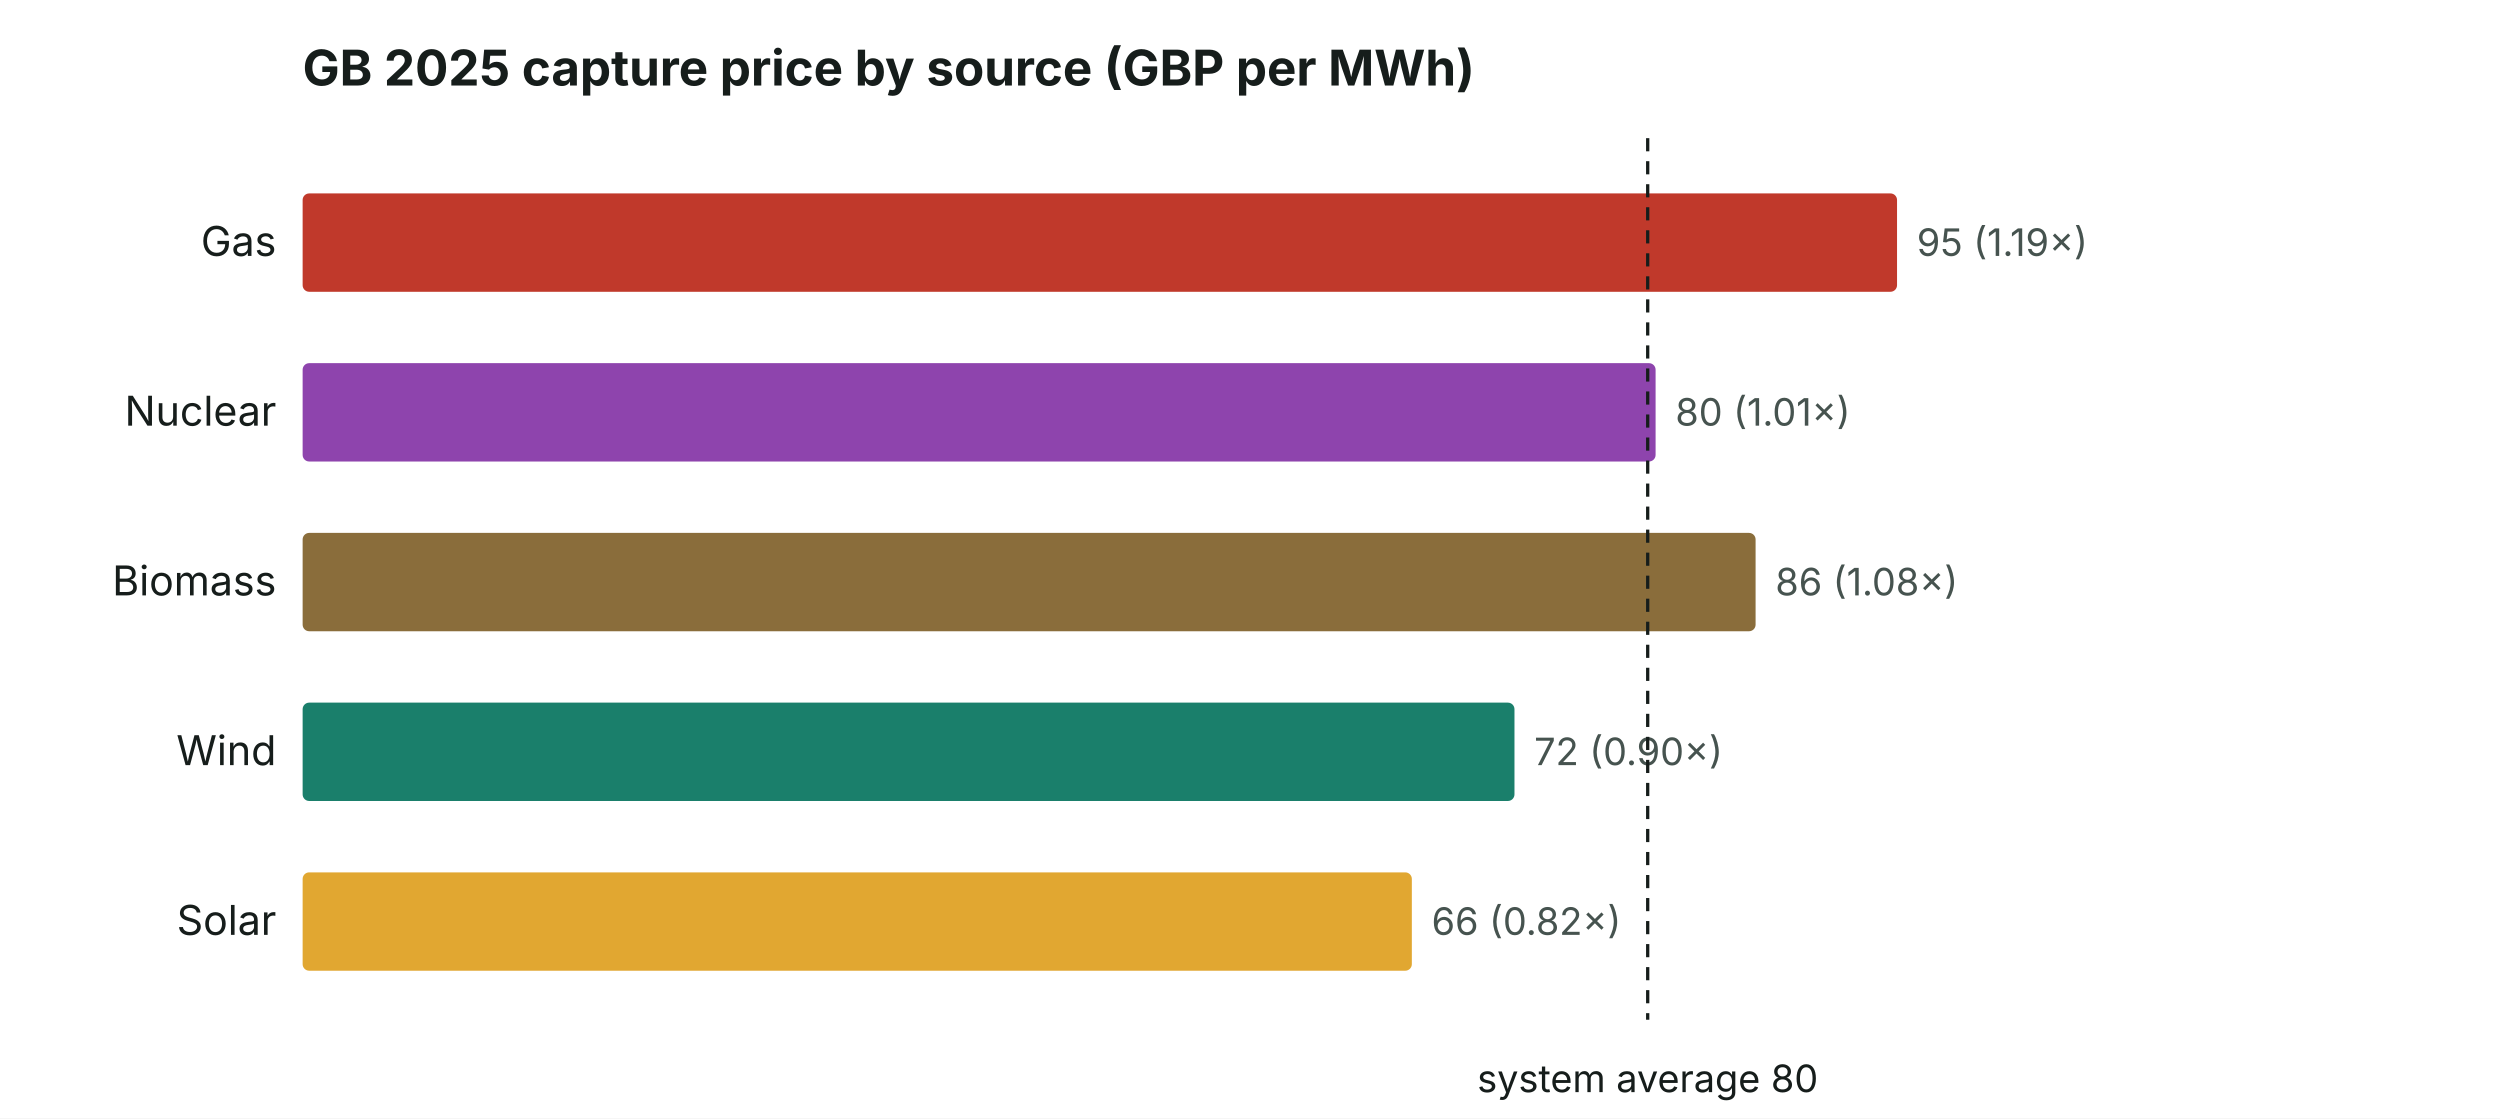
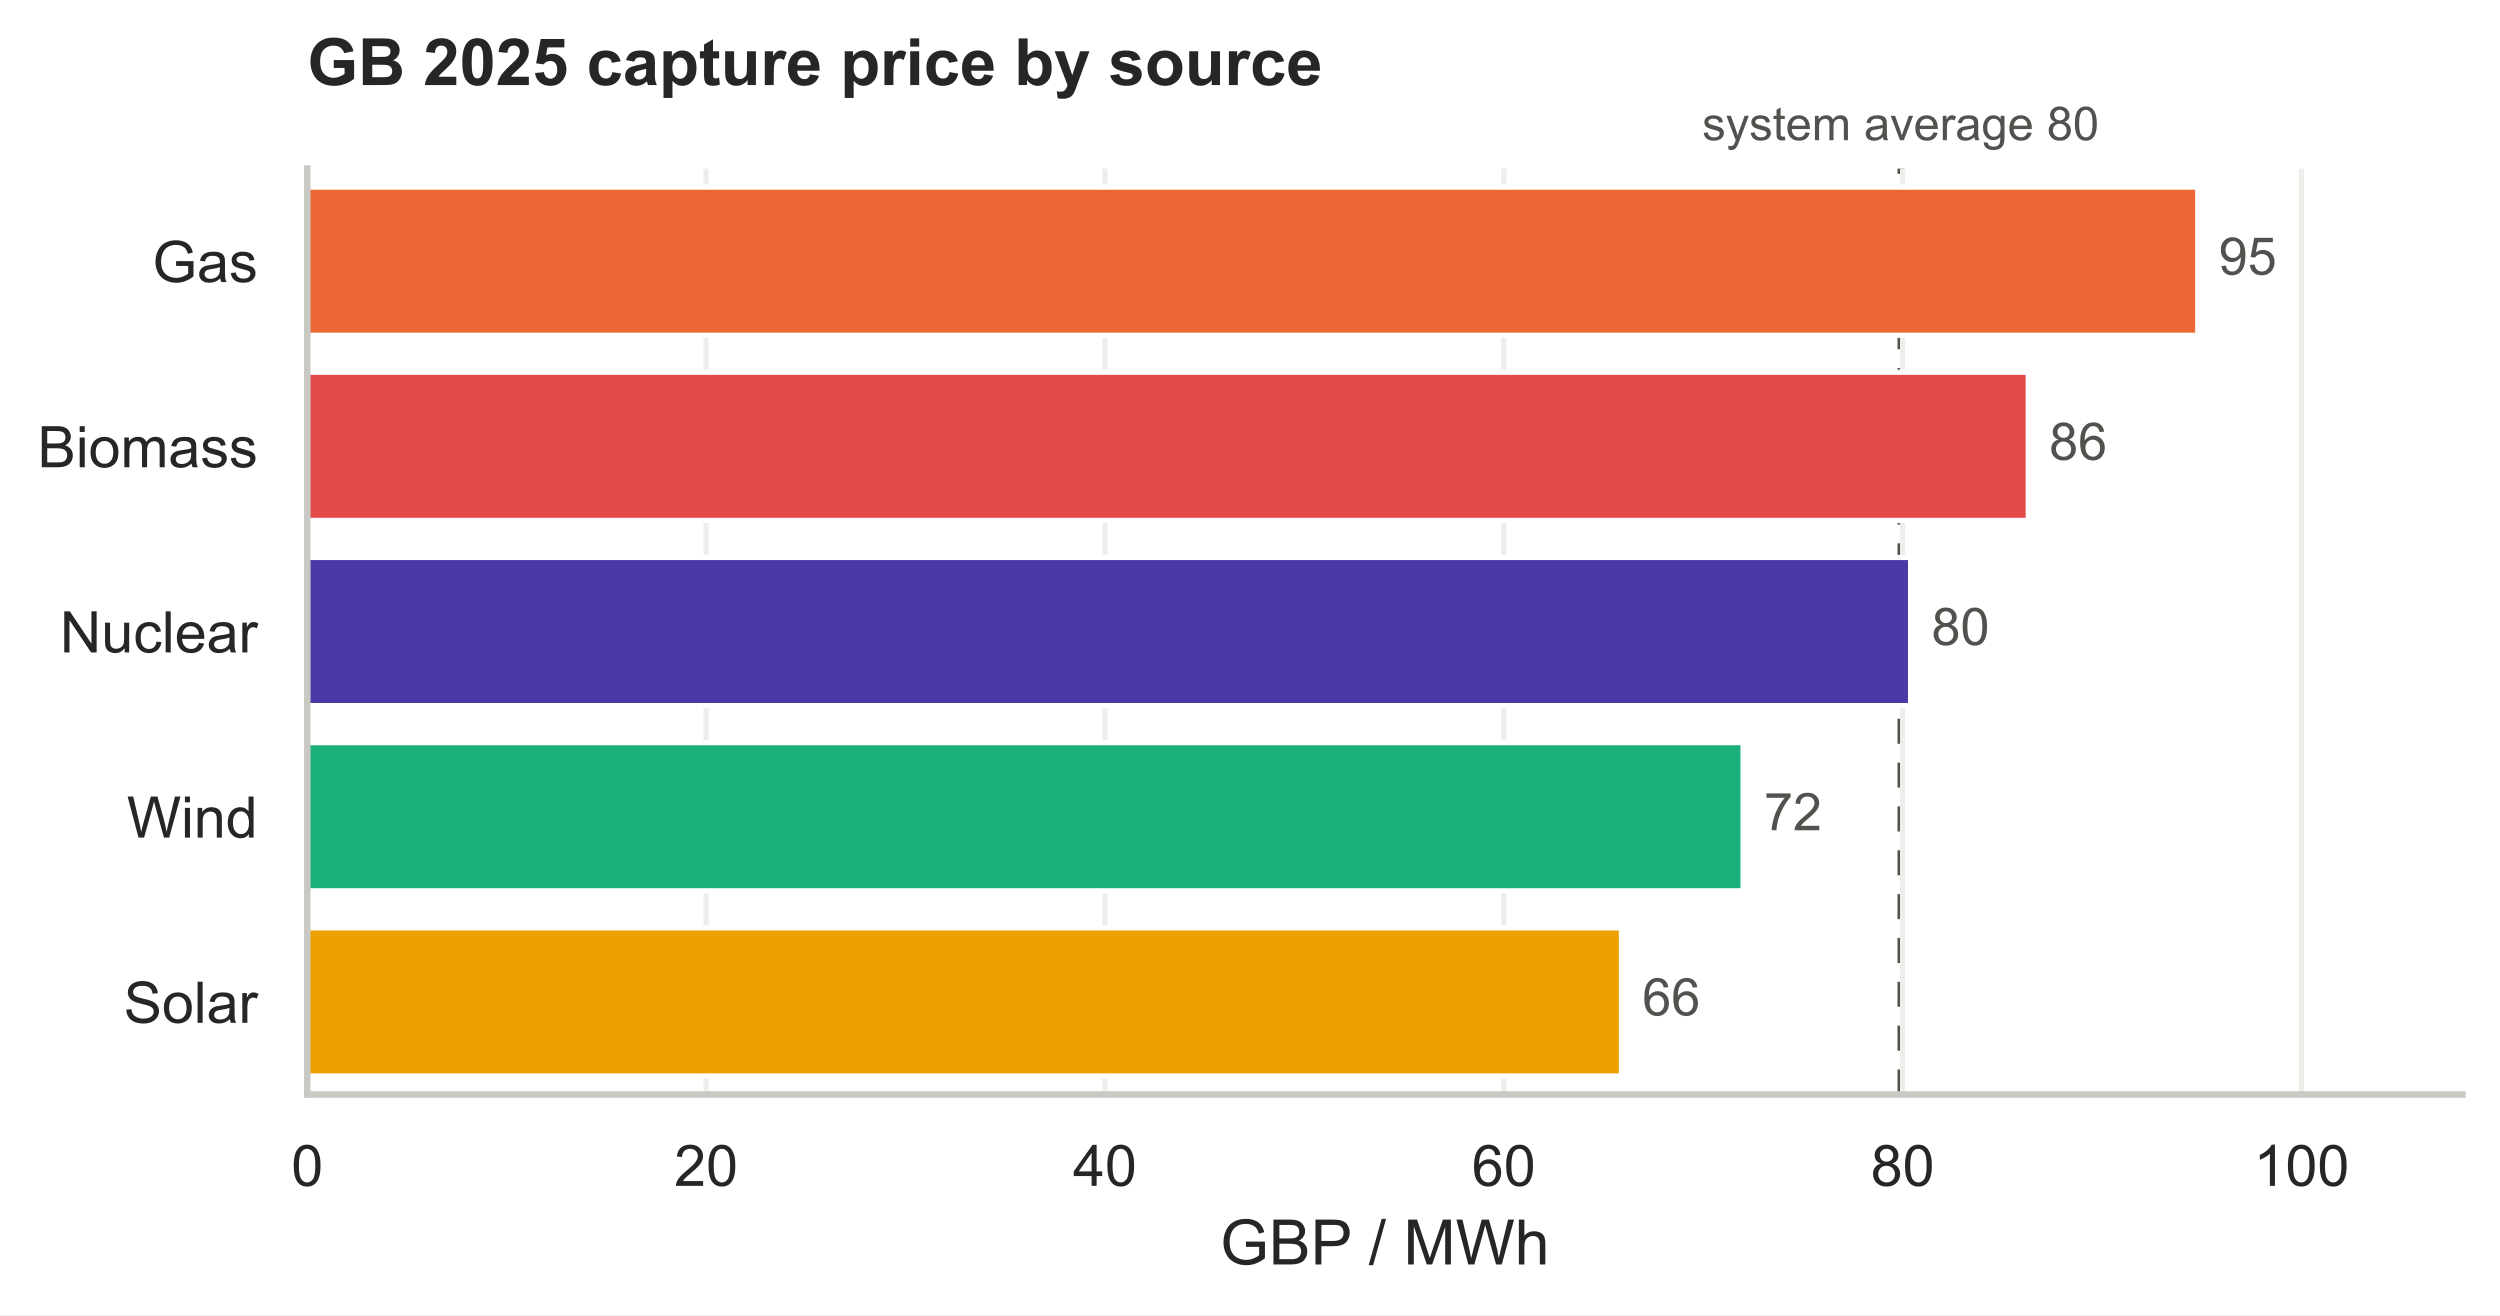
- <svg xmlns="http://www.w3.org/2000/svg" viewBox="0 0 760 340" font-family="system-ui,-apple-system,sans-serif">
-   <rect width="760" height="340" fill="#ffffff" />
-   <text x="92" y="26" font-size="15" font-weight="700" fill="#161d1b">GB 2025 capture price by source (GBP per MWh)</text>
-   <rect x="92" y="58.8" width="484.7" height="29.9" fill="#c0392b" rx="2" />
-   <text x="84" y="77.8" font-size="12.5" text-anchor="end" fill="#161d1b">Gas</text>
-   <text x="582.7" y="77.8" font-size="11.5" fill="#46534f">95  (1.19×)</text>
-   <rect x="92" y="110.4" width="411.3" height="29.9" fill="#8e44ad" rx="2" />
-   <text x="84" y="129.4" font-size="12.5" text-anchor="end" fill="#161d1b">Nuclear</text>
-   <text x="509.3" y="129.4" font-size="11.5" fill="#46534f">80  (1.01×)</text>
-   <rect x="92" y="162.0" width="441.7" height="29.9" fill="#8a6d3b" rx="2" />
-   <text x="84" y="181.0" font-size="12.5" text-anchor="end" fill="#161d1b">Biomass</text>
-   <text x="539.7" y="181.0" font-size="11.5" fill="#46534f">86  (1.08×)</text>
-   <rect x="92" y="213.6" width="368.4" height="29.9" fill="#1a7f6b" rx="2" />
-   <text x="84" y="232.6" font-size="12.5" text-anchor="end" fill="#161d1b">Wind</text>
-   <text x="466.4" y="232.6" font-size="11.5" fill="#46534f">72  (0.90×)</text>
-   <rect x="92" y="265.2" width="337.2" height="29.9" fill="#e1a731" rx="2" />
-   <text x="84" y="284.2" font-size="12.5" text-anchor="end" fill="#161d1b">Solar</text>
-   <text x="435.2" y="284.2" font-size="11.5" fill="#46534f">66  (0.82×)</text>
-   <line x1="500.9" y1="42" x2="500.9" y2="310" stroke="#161d1b" stroke-dasharray="4 3" />
-   <text x="500.9" y="332" font-size="11.5" text-anchor="middle" fill="#161d1b">system average 80</text>
+ <svg xmlns="http://www.w3.org/2000/svg" xmlns:xlink="http://www.w3.org/1999/xlink" width="478.998pt" height="251.993pt" viewBox="0 0 478.998 251.993" version="1.1">
+   <defs>
+     <style type="text/css">*{stroke-linejoin: round; stroke-linecap: butt}</style>
+   </defs>
+   <g id="figure_1">
+     <g id="patch_1">
+       <path d="M 0 251.993  L 478.998 251.993  L 478.998 0  L 0 0  z " style="fill: #ffffff" />
+     </g>
+     <g id="axes_1">
+       <g id="patch_2">
+         <path d="M 58.878 209.708  L 471.798 209.708  L 471.798 32.3  L 58.878 32.3  z " style="fill: #ffffff" />
+       </g>
+       <g id="line2d_1">
+         <path d="M 364.159 209.708  L 364.159 32.3  " clip-path="url(#p6d78f95475)" style="fill: none; stroke-dasharray: 4.8,3.6; stroke-dashoffset: 0; stroke: #52514e; stroke-width: 1.2" />
+       </g>
+       <g id="matplotlib.axis_1">
+         <g id="xtick_1">
+           <g id="line2d_2">
+             <path d="M 58.878 209.708  L 58.878 32.3  " clip-path="url(#p6d78f95475)" style="fill: none; stroke: #ededea; stroke-linecap: round" />
+           </g>
+           <g id="text_1">
+             <g style="fill: #262626" transform="translate(55.81961 227.2166) scale(0.11 -0.11)">
+               <defs>
+                 <path id="ArialMT-13" d="M 266 2259  Q 266 3072 433 3567  Q 600 4063 929 4331  Q 1259 4600 1759 4600  Q 2128 4600 2406 4451  Q 2684 4303 2865 4023  Q 3047 3744 3150 3342  Q 3253 2941 3253 2259  Q 3253 1453 3087 958  Q 2922 463 2592 192  Q 2263 -78 1759 -78  Q 1097 -78 719 397  Q 266 969 266 2259  z M 844 2259  Q 844 1131 1108 757  Q 1372 384 1759 384  Q 2147 384 2411 759  Q 2675 1134 2675 2259  Q 2675 3391 2411 3762  Q 2147 4134 1753 4134  Q 1366 4134 1134 3806  Q 844 3388 844 2259  z " transform="scale(0.015625)" />
+               </defs>
+               <use xlink:href="#ArialMT-13" />
+             </g>
+           </g>
+         </g>
+         <g id="xtick_2">
+           <g id="line2d_3">
+             <path d="M 135.294 209.708  L 135.294 32.3  " clip-path="url(#p6d78f95475)" style="fill: none; stroke: #ededea; stroke-linecap: round" />
+           </g>
+           <g id="text_2">
+             <g style="fill: #262626" transform="translate(129.1768 227.2166) scale(0.11 -0.11)">
+               <defs>
+                 <path id="ArialMT-15" d="M 3222 541  L 3222 0  L 194 0  Q 188 203 259 391  Q 375 700 629 1000  Q 884 1300 1366 1694  Q 2113 2306 2375 2664  Q 2638 3022 2638 3341  Q 2638 3675 2398 3904  Q 2159 4134 1775 4134  Q 1369 4134 1125 3890  Q 881 3647 878 3216  L 300 3275  Q 359 3922 746 4261  Q 1134 4600 1788 4600  Q 2447 4600 2831 4234  Q 3216 3869 3216 3328  Q 3216 3053 3103 2787  Q 2991 2522 2730 2228  Q 2469 1934 1863 1422  Q 1356 997 1212 845  Q 1069 694 975 541  L 3222 541  z " transform="scale(0.015625)" />
+               </defs>
+               <use xlink:href="#ArialMT-15" />
+               <use xlink:href="#ArialMT-13" transform="translate(55.60938 0)" />
+             </g>
+           </g>
+         </g>
+         <g id="xtick_3">
+           <g id="line2d_4">
+             <path d="M 211.71 209.708  L 211.71 32.3  " clip-path="url(#p6d78f95475)" style="fill: none; stroke: #ededea; stroke-linecap: round" />
+           </g>
+           <g id="text_3">
+             <g style="fill: #262626" transform="translate(205.5925 227.2166) scale(0.11 -0.11)">
+               <defs>
+                 <path id="ArialMT-17" d="M 2069 0  L 2069 1097  L 81 1097  L 81 1613  L 2172 4581  L 2631 4581  L 2631 1613  L 3250 1613  L 3250 1097  L 2631 1097  L 2631 0  L 2069 0  z M 2069 1613  L 2069 3678  L 634 1613  L 2069 1613  z " transform="scale(0.015625)" />
+               </defs>
+               <use xlink:href="#ArialMT-17" />
+               <use xlink:href="#ArialMT-13" transform="translate(55.60938 0)" />
+             </g>
+           </g>
+         </g>
+         <g id="xtick_4">
+           <g id="line2d_5">
+             <path d="M 288.125 209.708  L 288.125 32.3  " clip-path="url(#p6d78f95475)" style="fill: none; stroke: #ededea; stroke-linecap: round" />
+           </g>
+           <g id="text_4">
+             <g style="fill: #262626" transform="translate(282.0083 227.2166) scale(0.11 -0.11)">
+               <defs>
+                 <path id="ArialMT-19" d="M 3184 3459  L 2625 3416  Q 2550 3747 2413 3897  Q 2184 4138 1850 4138  Q 1581 4138 1378 3988  Q 1113 3794 959 3422  Q 806 3050 800 2363  Q 1003 2672 1297 2822  Q 1591 2972 1913 2972  Q 2475 2972 2870 2558  Q 3266 2144 3266 1488  Q 3266 1056 3080 686  Q 2894 316 2569 119  Q 2244 -78 1831 -78  Q 1128 -78 684 439  Q 241 956 241 2144  Q 241 3472 731 4075  Q 1159 4600 1884 4600  Q 2425 4600 2770 4297  Q 3116 3994 3184 3459  z M 888 1484  Q 888 1194 1011 928  Q 1134 663 1356 523  Q 1578 384 1822 384  Q 2178 384 2434 671  Q 2691 959 2691 1453  Q 2691 1928 2437 2201  Q 2184 2475 1800 2475  Q 1419 2475 1153 2201  Q 888 1928 888 1484  z " transform="scale(0.015625)" />
+               </defs>
+               <use xlink:href="#ArialMT-19" />
+               <use xlink:href="#ArialMT-13" transform="translate(55.60938 0)" />
+             </g>
+           </g>
+         </g>
+         <g id="xtick_5">
+           <g id="line2d_6">
+             <path d="M 364.541 209.708  L 364.541 32.3  " clip-path="url(#p6d78f95475)" style="fill: none; stroke: #ededea; stroke-linecap: round" />
+           </g>
+           <g id="text_5">
+             <g style="fill: #262626" transform="translate(358.424 227.2166) scale(0.11 -0.11)">
+               <defs>
+                 <path id="ArialMT-1b" d="M 1131 2484  Q 781 2613 612 2850  Q 444 3088 444 3419  Q 444 3919 803 4259  Q 1163 4600 1759 4600  Q 2359 4600 2725 4251  Q 3091 3903 3091 3403  Q 3091 3084 2923 2848  Q 2756 2613 2416 2484  Q 2838 2347 3058 2040  Q 3278 1734 3278 1309  Q 3278 722 2862 322  Q 2447 -78 1769 -78  Q 1091 -78 675 323  Q 259 725 259 1325  Q 259 1772 486 2073  Q 713 2375 1131 2484  z M 1019 3438  Q 1019 3113 1228 2906  Q 1438 2700 1772 2700  Q 2097 2700 2305 2904  Q 2513 3109 2513 3406  Q 2513 3716 2298 3927  Q 2084 4138 1766 4138  Q 1444 4138 1231 3931  Q 1019 3725 1019 3438  z M 838 1322  Q 838 1081 952 856  Q 1066 631 1291 507  Q 1516 384 1775 384  Q 2178 384 2440 643  Q 2703 903 2703 1303  Q 2703 1709 2433 1975  Q 2163 2241 1756 2241  Q 1359 2241 1098 1978  Q 838 1716 838 1322  z " transform="scale(0.015625)" />
+               </defs>
+               <use xlink:href="#ArialMT-1b" />
+               <use xlink:href="#ArialMT-13" transform="translate(55.60938 0)" />
+             </g>
+           </g>
+         </g>
+         <g id="xtick_6">
+           <g id="line2d_7">
+             <path d="M 440.957 209.708  L 440.957 32.3  " clip-path="url(#p6d78f95475)" style="fill: none; stroke: #ededea; stroke-linecap: round" />
+           </g>
+           <g id="text_6">
+             <g style="fill: #262626" transform="translate(431.7812 227.2166) scale(0.11 -0.11)">
+               <defs>
+                 <path id="ArialMT-14" d="M 2384 0  L 1822 0  L 1822 3584  Q 1619 3391 1289 3197  Q 959 3003 697 2906  L 697 3450  Q 1169 3672 1522 3987  Q 1875 4303 2022 4600  L 2384 4600  L 2384 0  z " transform="scale(0.015625)" />
+               </defs>
+               <use xlink:href="#ArialMT-14" />
+               <use xlink:href="#ArialMT-13" transform="translate(55.60938 0)" />
+               <use xlink:href="#ArialMT-13" transform="translate(111.2188 0)" />
+             </g>
+           </g>
+         </g>
+         <g id="text_7">
+           <g style="fill: #262626" transform="translate(233.7772 242.2679) scale(0.12 -0.12)">
+             <defs>
+               <path id="ArialMT-2a" d="M 2638 1797  L 2638 2334  L 4578 2338  L 4578 638  Q 4131 281 3656 101  Q 3181 -78 2681 -78  Q 2006 -78 1454 211  Q 903 500 622 1047  Q 341 1594 341 2269  Q 341 2938 620 3517  Q 900 4097 1425 4378  Q 1950 4659 2634 4659  Q 3131 4659 3532 4498  Q 3934 4338 4162 4050  Q 4391 3763 4509 3300  L 3963 3150  Q 3859 3500 3706 3700  Q 3553 3900 3268 4020  Q 2984 4141 2638 4141  Q 2222 4141 1919 4014  Q 1616 3888 1430 3681  Q 1244 3475 1141 3228  Q 966 2803 966 2306  Q 966 1694 1177 1281  Q 1388 869 1791 669  Q 2194 469 2647 469  Q 3041 469 3416 620  Q 3791 772 3984 944  L 3984 1797  L 2638 1797  z " transform="scale(0.015625)" />
+               <path id="ArialMT-25" d="M 469 0  L 469 4581  L 2188 4581  Q 2713 4581 3030 4442  Q 3347 4303 3526 4014  Q 3706 3725 3706 3409  Q 3706 3116 3547 2856  Q 3388 2597 3066 2438  Q 3481 2316 3704 2022  Q 3928 1728 3928 1328  Q 3928 1006 3792 729  Q 3656 453 3456 303  Q 3256 153 2954 76  Q 2653 0 2216 0  L 469 0  z M 1075 2656  L 2066 2656  Q 2469 2656 2644 2709  Q 2875 2778 2992 2937  Q 3109 3097 3109 3338  Q 3109 3566 3000 3739  Q 2891 3913 2687 3977  Q 2484 4041 1991 4041  L 1075 4041  L 1075 2656  z M 1075 541  L 2216 541  Q 2509 541 2628 563  Q 2838 600 2978 687  Q 3119 775 3209 942  Q 3300 1109 3300 1328  Q 3300 1584 3169 1773  Q 3038 1963 2805 2039  Q 2572 2116 2134 2116  L 1075 2116  L 1075 541  z " transform="scale(0.015625)" />
+               <path id="ArialMT-33" d="M 494 0  L 494 4581  L 2222 4581  Q 2678 4581 2919 4538  Q 3256 4481 3484 4323  Q 3713 4166 3852 3881  Q 3991 3597 3991 3256  Q 3991 2672 3619 2267  Q 3247 1863 2275 1863  L 1100 1863  L 1100 0  L 494 0  z M 1100 2403  L 2284 2403  Q 2872 2403 3119 2622  Q 3366 2841 3366 3238  Q 3366 3525 3220 3729  Q 3075 3934 2838 4000  Q 2684 4041 2272 4041  L 1100 4041  L 1100 2403  z " transform="scale(0.015625)" />
+               <path id="ArialMT-3" transform="scale(0.015625)" />
+               <path id="ArialMT-12" d="M 0 -78  L 1328 4659  L 1778 4659  L 453 -78  L 0 -78  z " transform="scale(0.015625)" />
+               <path id="ArialMT-30" d="M 475 0  L 475 4581  L 1388 4581  L 2472 1338  Q 2622 884 2691 659  Q 2769 909 2934 1394  L 4031 4581  L 4847 4581  L 4847 0  L 4263 0  L 4263 3834  L 2931 0  L 2384 0  L 1059 3900  L 1059 0  L 475 0  z " transform="scale(0.015625)" />
+               <path id="ArialMT-3a" d="M 1294 0  L 78 4581  L 700 4581  L 1397 1578  Q 1509 1106 1591 641  Q 1766 1375 1797 1488  L 2669 4581  L 3400 4581  L 4056 2263  Q 4303 1400 4413 641  Q 4500 1075 4641 1638  L 5359 4581  L 5969 4581  L 4713 0  L 4128 0  L 3163 3491  Q 3041 3928 3019 4028  Q 2947 3713 2884 3491  L 1913 0  L 1294 0  z " transform="scale(0.015625)" />
+               <path id="ArialMT-4b" d="M 422 0  L 422 4581  L 984 4581  L 984 2938  Q 1378 3394 1978 3394  Q 2347 3394 2619 3248  Q 2891 3103 3008 2847  Q 3125 2591 3125 2103  L 3125 0  L 2563 0  L 2563 2103  Q 2563 2525 2380 2717  Q 2197 2909 1863 2909  Q 1613 2909 1392 2779  Q 1172 2650 1078 2428  Q 984 2206 984 1816  L 984 0  L 422 0  z " transform="scale(0.015625)" />
+             </defs>
+             <use xlink:href="#ArialMT-2a" />
+             <use xlink:href="#ArialMT-25" transform="translate(77.78125 0)" />
+             <use xlink:href="#ArialMT-33" transform="translate(144.4844 0)" />
+             <use xlink:href="#ArialMT-3" transform="translate(209.375 0)" />
+             <use xlink:href="#ArialMT-12" transform="translate(237.1562 0)" />
+             <use xlink:href="#ArialMT-3" transform="translate(264.9375 0)" />
+             <use xlink:href="#ArialMT-30" transform="translate(292.7188 0)" />
+             <use xlink:href="#ArialMT-3a" transform="translate(376.0156 0)" />
+             <use xlink:href="#ArialMT-4b" transform="translate(470.4062 0)" />
+           </g>
+         </g>
+       </g>
+       <g id="matplotlib.axis_2">
+         <g id="ytick_1">
+           <g id="text_8">
+             <g style="fill: #262626" transform="translate(29.20516 54.04529) scale(0.11 -0.11)">
+               <defs>
+                 <path id="ArialMT-44" d="M 2588 409  Q 2275 144 1986 34  Q 1697 -75 1366 -75  Q 819 -75 525 192  Q 231 459 231 875  Q 231 1119 342 1320  Q 453 1522 633 1644  Q 813 1766 1038 1828  Q 1203 1872 1538 1913  Q 2219 1994 2541 2106  Q 2544 2222 2544 2253  Q 2544 2597 2384 2738  Q 2169 2928 1744 2928  Q 1347 2928 1158 2789  Q 969 2650 878 2297  L 328 2372  Q 403 2725 575 2942  Q 747 3159 1072 3276  Q 1397 3394 1825 3394  Q 2250 3394 2515 3294  Q 2781 3194 2906 3042  Q 3031 2891 3081 2659  Q 3109 2516 3109 2141  L 3109 1391  Q 3109 606 3145 398  Q 3181 191 3288 0  L 2700 0  Q 2613 175 2588 409  z M 2541 1666  Q 2234 1541 1622 1453  Q 1275 1403 1131 1340  Q 988 1278 909 1158  Q 831 1038 831 891  Q 831 666 1001 516  Q 1172 366 1500 366  Q 1825 366 2078 508  Q 2331 650 2450 897  Q 2541 1088 2541 1459  L 2541 1666  z " transform="scale(0.015625)" />
+                 <path id="ArialMT-56" d="M 197 991  L 753 1078  Q 800 744 1014 566  Q 1228 388 1613 388  Q 2000 388 2187 545  Q 2375 703 2375 916  Q 2375 1106 2209 1216  Q 2094 1291 1634 1406  Q 1016 1563 777 1677  Q 538 1791 414 1992  Q 291 2194 291 2438  Q 291 2659 392 2848  Q 494 3038 669 3163  Q 800 3259 1026 3326  Q 1253 3394 1513 3394  Q 1903 3394 2198 3281  Q 2494 3169 2634 2976  Q 2775 2784 2828 2463  L 2278 2388  Q 2241 2644 2061 2787  Q 1881 2931 1553 2931  Q 1166 2931 1000 2803  Q 834 2675 834 2503  Q 834 2394 903 2306  Q 972 2216 1119 2156  Q 1203 2125 1616 2013  Q 2213 1853 2448 1751  Q 2684 1650 2818 1456  Q 2953 1263 2953 975  Q 2953 694 2789 445  Q 2625 197 2315 61  Q 2006 -75 1616 -75  Q 969 -75 630 194  Q 291 463 197 991  z " transform="scale(0.015625)" />
+               </defs>
+               <use xlink:href="#ArialMT-2a" />
+               <use xlink:href="#ArialMT-44" transform="translate(77.78125 0)" />
+               <use xlink:href="#ArialMT-56" transform="translate(133.3906 0)" />
+             </g>
+           </g>
+         </g>
+         <g id="ytick_2">
+           <g id="text_9">
+             <g style="fill: #262626" transform="translate(7.2 89.52689) scale(0.11 -0.11)">
+               <defs>
+                 <path id="ArialMT-4c" d="M 425 3934  L 425 4581  L 988 4581  L 988 3934  L 425 3934  z M 425 0  L 425 3319  L 988 3319  L 988 0  L 425 0  z " transform="scale(0.015625)" />
+                 <path id="ArialMT-52" d="M 213 1659  Q 213 2581 725 3025  Q 1153 3394 1769 3394  Q 2453 3394 2887 2945  Q 3322 2497 3322 1706  Q 3322 1066 3130 698  Q 2938 331 2570 128  Q 2203 -75 1769 -75  Q 1072 -75 642 372  Q 213 819 213 1659  z M 791 1659  Q 791 1022 1069 705  Q 1347 388 1769 388  Q 2188 388 2466 706  Q 2744 1025 2744 1678  Q 2744 2294 2464 2611  Q 2184 2928 1769 2928  Q 1347 2928 1069 2612  Q 791 2297 791 1659  z " transform="scale(0.015625)" />
+                 <path id="ArialMT-50" d="M 422 0  L 422 3319  L 925 3319  L 925 2853  Q 1081 3097 1340 3245  Q 1600 3394 1931 3394  Q 2300 3394 2536 3241  Q 2772 3088 2869 2813  Q 3263 3394 3894 3394  Q 4388 3394 4653 3120  Q 4919 2847 4919 2278  L 4919 0  L 4359 0  L 4359 2091  Q 4359 2428 4304 2576  Q 4250 2725 4106 2815  Q 3963 2906 3769 2906  Q 3419 2906 3187 2673  Q 2956 2441 2956 1928  L 2956 0  L 2394 0  L 2394 2156  Q 2394 2531 2256 2718  Q 2119 2906 1806 2906  Q 1569 2906 1367 2781  Q 1166 2656 1075 2415  Q 984 2175 984 1722  L 984 0  L 422 0  z " transform="scale(0.015625)" />
+               </defs>
+               <use xlink:href="#ArialMT-25" />
+               <use xlink:href="#ArialMT-4c" transform="translate(66.70312 0)" />
+               <use xlink:href="#ArialMT-52" transform="translate(88.92188 0)" />
+               <use xlink:href="#ArialMT-50" transform="translate(144.5312 0)" />
+               <use xlink:href="#ArialMT-44" transform="translate(227.8281 0)" />
+               <use xlink:href="#ArialMT-56" transform="translate(283.4375 0)" />
+               <use xlink:href="#ArialMT-56" transform="translate(333.4375 0)" />
+             </g>
+           </g>
+         </g>
+         <g id="ytick_3">
+           <g id="text_10">
+             <g style="fill: #262626" transform="translate(11.47625 125.0085) scale(0.11 -0.11)">
+               <defs>
+                 <path id="ArialMT-31" d="M 488 0  L 488 4581  L 1109 4581  L 3516 984  L 3516 4581  L 4097 4581  L 4097 0  L 3475 0  L 1069 3600  L 1069 0  L 488 0  z " transform="scale(0.015625)" />
+                 <path id="ArialMT-58" d="M 2597 0  L 2597 488  Q 2209 -75 1544 -75  Q 1250 -75 995 37  Q 741 150 617 320  Q 494 491 444 738  Q 409 903 409 1263  L 409 3319  L 972 3319  L 972 1478  Q 972 1038 1006 884  Q 1059 663 1231 536  Q 1403 409 1656 409  Q 1909 409 2131 539  Q 2353 669 2445 892  Q 2538 1116 2538 1541  L 2538 3319  L 3100 3319  L 3100 0  L 2597 0  z " transform="scale(0.015625)" />
+                 <path id="ArialMT-46" d="M 2588 1216  L 3141 1144  Q 3050 572 2676 248  Q 2303 -75 1759 -75  Q 1078 -75 664 370  Q 250 816 250 1647  Q 250 2184 428 2587  Q 606 2991 970 3192  Q 1334 3394 1763 3394  Q 2303 3394 2647 3120  Q 2991 2847 3088 2344  L 2541 2259  Q 2463 2594 2264 2762  Q 2066 2931 1784 2931  Q 1359 2931 1093 2626  Q 828 2322 828 1663  Q 828 994 1084 691  Q 1341 388 1753 388  Q 2084 388 2306 591  Q 2528 794 2588 1216  z " transform="scale(0.015625)" />
+                 <path id="ArialMT-4f" d="M 409 0  L 409 4581  L 972 4581  L 972 0  L 409 0  z " transform="scale(0.015625)" />
+                 <path id="ArialMT-48" d="M 2694 1069  L 3275 997  Q 3138 488 2766 206  Q 2394 -75 1816 -75  Q 1088 -75 661 373  Q 234 822 234 1631  Q 234 2469 665 2931  Q 1097 3394 1784 3394  Q 2450 3394 2872 2941  Q 3294 2488 3294 1666  Q 3294 1616 3291 1516  L 816 1516  Q 847 969 1125 678  Q 1403 388 1819 388  Q 2128 388 2347 550  Q 2566 713 2694 1069  z M 847 1978  L 2700 1978  Q 2663 2397 2488 2606  Q 2219 2931 1791 2931  Q 1403 2931 1139 2672  Q 875 2413 847 1978  z " transform="scale(0.015625)" />
+                 <path id="ArialMT-55" d="M 416 0  L 416 3319  L 922 3319  L 922 2816  Q 1116 3169 1280 3281  Q 1444 3394 1641 3394  Q 1925 3394 2219 3213  L 2025 2691  Q 1819 2813 1613 2813  Q 1428 2813 1281 2702  Q 1134 2591 1072 2394  Q 978 2094 978 1738  L 978 0  L 416 0  z " transform="scale(0.015625)" />
+               </defs>
+               <use xlink:href="#ArialMT-31" />
+               <use xlink:href="#ArialMT-58" transform="translate(72.21875 0)" />
+               <use xlink:href="#ArialMT-46" transform="translate(127.8281 0)" />
+               <use xlink:href="#ArialMT-4f" transform="translate(177.8281 0)" />
+               <use xlink:href="#ArialMT-48" transform="translate(200.0469 0)" />
+               <use xlink:href="#ArialMT-44" transform="translate(255.6562 0)" />
+               <use xlink:href="#ArialMT-55" transform="translate(311.2656 0)" />
+             </g>
+           </g>
+         </g>
+         <g id="ytick_4">
+           <g id="text_11">
+             <g style="fill: #262626" transform="translate(24.31703 160.4901) scale(0.11 -0.11)">
+               <defs>
+                 <path id="ArialMT-51" d="M 422 0  L 422 3319  L 928 3319  L 928 2847  Q 1294 3394 1984 3394  Q 2284 3394 2536 3286  Q 2788 3178 2913 3003  Q 3038 2828 3088 2588  Q 3119 2431 3119 2041  L 3119 0  L 2556 0  L 2556 2019  Q 2556 2363 2490 2533  Q 2425 2703 2258 2804  Q 2091 2906 1866 2906  Q 1506 2906 1245 2678  Q 984 2450 984 1813  L 984 0  L 422 0  z " transform="scale(0.015625)" />
+                 <path id="ArialMT-47" d="M 2575 0  L 2575 419  Q 2259 -75 1647 -75  Q 1250 -75 917 144  Q 584 363 401 755  Q 219 1147 219 1656  Q 219 2153 384 2558  Q 550 2963 881 3178  Q 1213 3394 1622 3394  Q 1922 3394 2156 3267  Q 2391 3141 2538 2938  L 2538 4581  L 3097 4581  L 3097 0  L 2575 0  z M 797 1656  Q 797 1019 1065 703  Q 1334 388 1700 388  Q 2069 388 2326 689  Q 2584 991 2584 1609  Q 2584 2291 2321 2609  Q 2059 2928 1675 2928  Q 1300 2928 1048 2622  Q 797 2316 797 1656  z " transform="scale(0.015625)" />
+               </defs>
+               <use xlink:href="#ArialMT-3a" />
+               <use xlink:href="#ArialMT-4c" transform="translate(94.39062 0)" />
+               <use xlink:href="#ArialMT-51" transform="translate(116.6094 0)" />
+               <use xlink:href="#ArialMT-47" transform="translate(172.2188 0)" />
+             </g>
+           </g>
+         </g>
+         <g id="ytick_5">
+           <g id="text_12">
+             <g style="fill: #262626" transform="translate(23.7 195.9717) scale(0.11 -0.11)">
+               <defs>
+                 <path id="ArialMT-36" d="M 288 1472  L 859 1522  Q 900 1178 1048 958  Q 1197 738 1509 602  Q 1822 466 2213 466  Q 2559 466 2825 569  Q 3091 672 3220 851  Q 3350 1031 3350 1244  Q 3350 1459 3225 1620  Q 3100 1781 2813 1891  Q 2628 1963 1997 2114  Q 1366 2266 1113 2400  Q 784 2572 623 2826  Q 463 3081 463 3397  Q 463 3744 659 4045  Q 856 4347 1234 4503  Q 1613 4659 2075 4659  Q 2584 4659 2973 4495  Q 3363 4331 3572 4012  Q 3781 3694 3797 3291  L 3216 3247  Q 3169 3681 2898 3903  Q 2628 4125 2100 4125  Q 1550 4125 1298 3923  Q 1047 3722 1047 3438  Q 1047 3191 1225 3031  Q 1400 2872 2139 2705  Q 2878 2538 3153 2413  Q 3553 2228 3743 1945  Q 3934 1663 3934 1294  Q 3934 928 3725 604  Q 3516 281 3123 101  Q 2731 -78 2241 -78  Q 1619 -78 1198 103  Q 778 284 539 648  Q 300 1013 288 1472  z " transform="scale(0.015625)" />
+               </defs>
+               <use xlink:href="#ArialMT-36" />
+               <use xlink:href="#ArialMT-52" transform="translate(66.70312 0)" />
+               <use xlink:href="#ArialMT-4f" transform="translate(122.3125 0)" />
+               <use xlink:href="#ArialMT-44" transform="translate(144.5312 0)" />
+               <use xlink:href="#ArialMT-55" transform="translate(200.1406 0)" />
+             </g>
+           </g>
+         </g>
+       </g>
+       <g id="patch_3">
+         <path d="M 58.878 35.849  L 421.089 35.849  L 421.089 64.234  L 58.878 64.234  z " clip-path="url(#p6d78f95475)" style="fill: #eb6834; stroke: #ffffff; stroke-linejoin: miter" />
+       </g>
+       <g id="patch_4">
+         <path d="M 58.878 71.33  L 388.612 71.33  L 388.612 99.715  L 58.878 99.715  z " clip-path="url(#p6d78f95475)" style="fill: #e34948; stroke: #ffffff; stroke-linejoin: miter" />
+       </g>
+       <g id="patch_5">
+         <path d="M 58.878 106.812  L 366.069 106.812  L 366.069 135.197  L 58.878 135.197  z " clip-path="url(#p6d78f95475)" style="fill: #4a3aa7; stroke: #ffffff; stroke-linejoin: miter" />
+       </g>
+       <g id="patch_6">
+         <path d="M 58.878 142.293  L 333.975 142.293  L 333.975 170.679  L 58.878 170.679  z " clip-path="url(#p6d78f95475)" style="fill: #1baf7a; stroke: #ffffff; stroke-linejoin: miter" />
+       </g>
+       <g id="patch_7">
+         <path d="M 58.878 177.775  L 310.668 177.775  L 310.668 206.16  L 58.878 206.16  z " clip-path="url(#p6d78f95475)" style="fill: #eda100; stroke: #ffffff; stroke-linejoin: miter" />
+       </g>
+       <g id="line2d_8">
+         <path clip-path="url(#p6d78f95475)" style="fill: none; stroke: #424242; stroke-width: 2.25; stroke-linecap: round" />
+       </g>
+       <g id="line2d_9">
+         <path clip-path="url(#p6d78f95475)" style="fill: none; stroke: #424242; stroke-width: 2.25; stroke-linecap: round" />
+       </g>
+       <g id="line2d_10">
+         <path clip-path="url(#p6d78f95475)" style="fill: none; stroke: #424242; stroke-width: 2.25; stroke-linecap: round" />
+       </g>
+       <g id="line2d_11">
+         <path clip-path="url(#p6d78f95475)" style="fill: none; stroke: #424242; stroke-width: 2.25; stroke-linecap: round" />
+       </g>
+       <g id="line2d_12">
+         <path clip-path="url(#p6d78f95475)" style="fill: none; stroke: #424242; stroke-width: 2.25; stroke-linecap: round" />
+       </g>
+       <g id="patch_8">
+         <path d="M 58.878 209.708  L 58.878 32.3  " style="fill: none; stroke: #c9c9c4; stroke-width: 1.25; stroke-linejoin: miter; stroke-linecap: square" />
+       </g>
+       <g id="patch_9">
+         <path d="M 58.878 209.708  L 471.798 209.708  " style="fill: none; stroke: #c9c9c4; stroke-width: 1.25; stroke-linejoin: miter; stroke-linecap: square" />
+       </g>
+       <g id="text_13">
+         <g style="fill: #52514e" transform="translate(326.1424 26.85796) scale(0.09 -0.09)">
+           <defs>
+             <path id="ArialMT-5c" d="M 397 -1278  L 334 -750  Q 519 -800 656 -800  Q 844 -800 956 -737  Q 1069 -675 1141 -563  Q 1194 -478 1313 -144  Q 1328 -97 1363 -6  L 103 3319  L 709 3319  L 1400 1397  Q 1534 1031 1641 628  Q 1738 1016 1872 1384  L 2581 3319  L 3144 3319  L 1881 -56  Q 1678 -603 1566 -809  Q 1416 -1088 1222 -1217  Q 1028 -1347 759 -1347  Q 597 -1347 397 -1278  z " transform="scale(0.015625)" />
+             <path id="ArialMT-57" d="M 1650 503  L 1731 6  Q 1494 -44 1306 -44  Q 1000 -44 831 53  Q 663 150 594 308  Q 525 466 525 972  L 525 2881  L 113 2881  L 113 3319  L 525 3319  L 525 4141  L 1084 4478  L 1084 3319  L 1650 3319  L 1650 2881  L 1084 2881  L 1084 941  Q 1084 700 1114 631  Q 1144 563 1211 522  Q 1278 481 1403 481  Q 1497 481 1650 503  z " transform="scale(0.015625)" />
+             <path id="ArialMT-59" d="M 1344 0  L 81 3319  L 675 3319  L 1388 1331  Q 1503 1009 1600 663  Q 1675 925 1809 1294  L 2547 3319  L 3125 3319  L 1869 0  L 1344 0  z " transform="scale(0.015625)" />
+             <path id="ArialMT-4a" d="M 319 -275  L 866 -356  Q 900 -609 1056 -725  Q 1266 -881 1628 -881  Q 2019 -881 2231 -725  Q 2444 -569 2519 -288  Q 2563 -116 2559 434  Q 2191 0 1641 0  Q 956 0 581 494  Q 206 988 206 1678  Q 206 2153 378 2554  Q 550 2956 876 3175  Q 1203 3394 1644 3394  Q 2231 3394 2613 2919  L 2613 3319  L 3131 3319  L 3131 450  Q 3131 -325 2973 -648  Q 2816 -972 2473 -1159  Q 2131 -1347 1631 -1347  Q 1038 -1347 672 -1080  Q 306 -813 319 -275  z M 784 1719  Q 784 1066 1043 766  Q 1303 466 1694 466  Q 2081 466 2343 764  Q 2606 1063 2606 1700  Q 2606 2309 2336 2618  Q 2066 2928 1684 2928  Q 1309 2928 1046 2623  Q 784 2319 784 1719  z " transform="scale(0.015625)" />
+           </defs>
+           <use xlink:href="#ArialMT-56" />
+           <use xlink:href="#ArialMT-5c" transform="translate(50 0)" />
+           <use xlink:href="#ArialMT-56" transform="translate(100 0)" />
+           <use xlink:href="#ArialMT-57" transform="translate(150 0)" />
+           <use xlink:href="#ArialMT-48" transform="translate(177.7812 0)" />
+           <use xlink:href="#ArialMT-50" transform="translate(233.3906 0)" />
+           <use xlink:href="#ArialMT-3" transform="translate(316.6875 0)" />
+           <use xlink:href="#ArialMT-44" transform="translate(344.4688 0)" />
+           <use xlink:href="#ArialMT-59" transform="translate(400.0781 0)" />
+           <use xlink:href="#ArialMT-48" transform="translate(450.0781 0)" />
+           <use xlink:href="#ArialMT-55" transform="translate(505.6875 0)" />
+           <use xlink:href="#ArialMT-44" transform="translate(538.9844 0)" />
+           <use xlink:href="#ArialMT-4a" transform="translate(594.5938 0)" />
+           <use xlink:href="#ArialMT-48" transform="translate(650.2031 0)" />
+           <use xlink:href="#ArialMT-3" transform="translate(705.8125 0)" />
+           <use xlink:href="#ArialMT-1b" transform="translate(733.5938 0)" />
+           <use xlink:href="#ArialMT-13" transform="translate(789.2031 0)" />
+         </g>
+       </g>
+       <g id="text_14">
+         <g style="fill: #52514e" transform="translate(425.0887 52.62903) scale(0.1 -0.1)">
+           <defs>
+             <path id="ArialMT-1c" d="M 350 1059  L 891 1109  Q 959 728 1153 556  Q 1347 384 1650 384  Q 1909 384 2104 503  Q 2300 622 2425 820  Q 2550 1019 2634 1356  Q 2719 1694 2719 2044  Q 2719 2081 2716 2156  Q 2547 1888 2255 1720  Q 1963 1553 1622 1553  Q 1053 1553 659 1965  Q 266 2378 266 3053  Q 266 3750 677 4175  Q 1088 4600 1706 4600  Q 2153 4600 2523 4359  Q 2894 4119 3086 3673  Q 3278 3228 3278 2384  Q 3278 1506 3087 986  Q 2897 466 2520 194  Q 2144 -78 1638 -78  Q 1100 -78 759 220  Q 419 519 350 1059  z M 2653 3081  Q 2653 3566 2395 3850  Q 2138 4134 1775 4134  Q 1400 4134 1122 3828  Q 844 3522 844 3034  Q 844 2597 1108 2323  Q 1372 2050 1759 2050  Q 2150 2050 2401 2323  Q 2653 2597 2653 3081  z " transform="scale(0.015625)" />
+             <path id="ArialMT-18" d="M 266 1200  L 856 1250  Q 922 819 1161 601  Q 1400 384 1738 384  Q 2144 384 2425 690  Q 2706 997 2706 1503  Q 2706 1984 2436 2262  Q 2166 2541 1728 2541  Q 1456 2541 1237 2417  Q 1019 2294 894 2097  L 366 2166  L 809 4519  L 3088 4519  L 3088 3981  L 1259 3981  L 1013 2750  Q 1425 3038 1878 3038  Q 2478 3038 2890 2622  Q 3303 2206 3303 1553  Q 3303 931 2941 478  Q 2500 -78 1738 -78  Q 1113 -78 717 272  Q 322 622 266 1200  z " transform="scale(0.015625)" />
+           </defs>
+           <use xlink:href="#ArialMT-1c" />
+           <use xlink:href="#ArialMT-18" transform="translate(55.60938 0)" />
+         </g>
+       </g>
+       <g id="text_15">
+         <g style="fill: #52514e" transform="translate(392.612 88.11063) scale(0.1 -0.1)">
+           <use xlink:href="#ArialMT-1b" />
+           <use xlink:href="#ArialMT-19" transform="translate(55.60938 0)" />
+         </g>
+       </g>
+       <g id="text_16">
+         <g style="fill: #52514e" transform="translate(370.0693 123.5922) scale(0.1 -0.1)">
+           <use xlink:href="#ArialMT-1b" />
+           <use xlink:href="#ArialMT-13" transform="translate(55.60938 0)" />
+         </g>
+       </g>
+       <g id="text_17">
+         <g style="fill: #52514e" transform="translate(337.9747 159.0738) scale(0.1 -0.1)">
+           <defs>
+             <path id="ArialMT-1a" d="M 303 3981  L 303 4522  L 3269 4522  L 3269 4084  Q 2831 3619 2401 2847  Q 1972 2075 1738 1259  Q 1569 684 1522 0  L 944 0  Q 953 541 1156 1306  Q 1359 2072 1739 2783  Q 2119 3494 2547 3981  L 303 3981  z " transform="scale(0.015625)" />
+           </defs>
+           <use xlink:href="#ArialMT-1a" />
+           <use xlink:href="#ArialMT-15" transform="translate(55.60938 0)" />
+         </g>
+       </g>
+       <g id="text_18">
+         <g style="fill: #52514e" transform="translate(314.6679 194.5554) scale(0.1 -0.1)">
+           <use xlink:href="#ArialMT-19" />
+           <use xlink:href="#ArialMT-19" transform="translate(55.60938 0)" />
+         </g>
+       </g>
+       <g id="text_19">
+         <g style="fill: #262626" transform="translate(58.87812 16.30034) scale(0.125 -0.125)">
+           <defs>
+             <path id="Arial-BoldMT-2a" d="M 2597 1684  L 2597 2456  L 4591 2456  L 4591 631  Q 4300 350 3748 136  Q 3197 -78 2631 -78  Q 1913 -78 1378 223  Q 844 525 575 1086  Q 306 1647 306 2306  Q 306 3022 606 3578  Q 906 4134 1484 4431  Q 1925 4659 2581 4659  Q 3434 4659 3914 4301  Q 4394 3944 4531 3313  L 3613 3141  Q 3516 3478 3248 3673  Q 2981 3869 2581 3869  Q 1975 3869 1617 3484  Q 1259 3100 1259 2344  Q 1259 1528 1621 1120  Q 1984 713 2572 713  Q 2863 713 3155 827  Q 3447 941 3656 1103  L 3656 1684  L 2597 1684  z " transform="scale(0.015625)" />
+             <path id="Arial-BoldMT-25" d="M 469 4581  L 2300 4581  Q 2844 4581 3111 4536  Q 3378 4491 3589 4347  Q 3800 4203 3940 3964  Q 4081 3725 4081 3428  Q 4081 3106 3907 2837  Q 3734 2569 3438 2434  Q 3856 2313 4081 2019  Q 4306 1725 4306 1328  Q 4306 1016 4161 720  Q 4016 425 3764 248  Q 3513 72 3144 31  Q 2913 6 2028 0  L 469 0  L 469 4581  z M 1394 3819  L 1394 2759  L 2000 2759  Q 2541 2759 2672 2775  Q 2909 2803 3045 2939  Q 3181 3075 3181 3297  Q 3181 3509 3064 3642  Q 2947 3775 2716 3803  Q 2578 3819 1925 3819  L 1394 3819  z M 1394 1997  L 1394 772  L 2250 772  Q 2750 772 2884 800  Q 3091 838 3220 983  Q 3350 1128 3350 1372  Q 3350 1578 3250 1722  Q 3150 1866 2961 1931  Q 2772 1997 2141 1997  L 1394 1997  z " transform="scale(0.015625)" />
+             <path id="Arial-BoldMT-3" transform="scale(0.015625)" />
+             <path id="Arial-BoldMT-15" d="M 3238 816  L 3238 0  L 159 0  Q 209 463 459 877  Q 709 1291 1447 1975  Q 2041 2528 2175 2725  Q 2356 2997 2356 3263  Q 2356 3556 2198 3714  Q 2041 3872 1763 3872  Q 1488 3872 1325 3706  Q 1163 3541 1138 3156  L 263 3244  Q 341 3969 753 4284  Q 1166 4600 1784 4600  Q 2463 4600 2850 4234  Q 3238 3869 3238 3325  Q 3238 3016 3127 2736  Q 3016 2456 2775 2150  Q 2616 1947 2200 1565  Q 1784 1184 1673 1059  Q 1563 934 1494 816  L 3238 816  z " transform="scale(0.015625)" />
+             <path id="Arial-BoldMT-13" d="M 1756 4600  Q 2422 4600 2797 4125  Q 3244 3563 3244 2259  Q 3244 959 2794 391  Q 2422 -78 1756 -78  Q 1088 -78 678 436  Q 269 950 269 2269  Q 269 3563 719 4131  Q 1091 4600 1756 4600  z M 1756 3872  Q 1597 3872 1472 3770  Q 1347 3669 1278 3406  Q 1188 3066 1188 2259  Q 1188 1453 1269 1151  Q 1350 850 1473 750  Q 1597 650 1756 650  Q 1916 650 2041 751  Q 2166 853 2234 1116  Q 2325 1453 2325 2259  Q 2325 3066 2244 3367  Q 2163 3669 2039 3770  Q 1916 3872 1756 3872  z " transform="scale(0.015625)" />
+             <path id="Arial-BoldMT-18" d="M 284 1178  L 1159 1269  Q 1197 972 1381 798  Q 1566 625 1806 625  Q 2081 625 2272 848  Q 2463 1072 2463 1522  Q 2463 1944 2273 2155  Q 2084 2366 1781 2366  Q 1403 2366 1103 2031  L 391 2134  L 841 4519  L 3163 4519  L 3163 3697  L 1506 3697  L 1369 2919  Q 1663 3066 1969 3066  Q 2553 3066 2959 2641  Q 3366 2216 3366 1538  Q 3366 972 3038 528  Q 2591 -78 1797 -78  Q 1163 -78 763 262  Q 363 603 284 1178  z " transform="scale(0.015625)" />
+             <path id="Arial-BoldMT-46" d="M 3353 2338  L 2488 2181  Q 2444 2441 2289 2572  Q 2134 2703 1888 2703  Q 1559 2703 1364 2476  Q 1169 2250 1169 1719  Q 1169 1128 1367 884  Q 1566 641 1900 641  Q 2150 641 2309 783  Q 2469 925 2534 1272  L 3397 1125  Q 3263 531 2881 228  Q 2500 -75 1859 -75  Q 1131 -75 698 384  Q 266 844 266 1656  Q 266 2478 700 2936  Q 1134 3394 1875 3394  Q 2481 3394 2839 3133  Q 3197 2872 3353 2338  z " transform="scale(0.015625)" />
+             <path id="Arial-BoldMT-44" d="M 1116 2306  L 319 2450  Q 453 2931 781 3162  Q 1109 3394 1756 3394  Q 2344 3394 2631 3255  Q 2919 3116 3036 2902  Q 3153 2688 3153 2116  L 3144 1091  Q 3144 653 3186 445  Q 3228 238 3344 0  L 2475 0  Q 2441 88 2391 259  Q 2369 338 2359 363  Q 2134 144 1878 34  Q 1622 -75 1331 -75  Q 819 -75 523 203  Q 228 481 228 906  Q 228 1188 362 1408  Q 497 1628 739 1745  Q 981 1863 1438 1950  Q 2053 2066 2291 2166  L 2291 2253  Q 2291 2506 2166 2614  Q 2041 2722 1694 2722  Q 1459 2722 1328 2630  Q 1197 2538 1116 2306  z M 2291 1594  Q 2122 1538 1756 1459  Q 1391 1381 1278 1306  Q 1106 1184 1106 997  Q 1106 813 1243 678  Q 1381 544 1594 544  Q 1831 544 2047 700  Q 2206 819 2256 991  Q 2291 1103 2291 1419  L 2291 1594  z " transform="scale(0.015625)" />
+             <path id="Arial-BoldMT-53" d="M 434 3319  L 1253 3319  L 1253 2831  Q 1413 3081 1684 3237  Q 1956 3394 2288 3394  Q 2866 3394 3269 2941  Q 3672 2488 3672 1678  Q 3672 847 3265 386  Q 2859 -75 2281 -75  Q 2006 -75 1782 34  Q 1559 144 1313 409  L 1313 -1263  L 434 -1263  L 434 3319  z M 1303 1716  Q 1303 1156 1525 889  Q 1747 622 2066 622  Q 2372 622 2575 867  Q 2778 1113 2778 1672  Q 2778 2194 2568 2447  Q 2359 2700 2050 2700  Q 1728 2700 1515 2451  Q 1303 2203 1303 1716  z " transform="scale(0.015625)" />
+             <path id="Arial-BoldMT-57" d="M 1981 3319  L 1981 2619  L 1381 2619  L 1381 1281  Q 1381 875 1398 808  Q 1416 741 1477 697  Q 1538 653 1625 653  Q 1747 653 1978 738  L 2053 56  Q 1747 -75 1359 -75  Q 1122 -75 931 4  Q 741 84 652 211  Q 563 338 528 553  Q 500 706 500 1172  L 500 2619  L 97 2619  L 97 3319  L 500 3319  L 500 3978  L 1381 4491  L 1381 3319  L 1981 3319  z " transform="scale(0.015625)" />
+             <path id="Arial-BoldMT-58" d="M 2644 0  L 2644 497  Q 2463 231 2167 78  Q 1872 -75 1544 -75  Q 1209 -75 943 72  Q 678 219 559 484  Q 441 750 441 1219  L 441 3319  L 1319 3319  L 1319 1794  Q 1319 1094 1367 936  Q 1416 778 1544 686  Q 1672 594 1869 594  Q 2094 594 2272 717  Q 2450 841 2515 1023  Q 2581 1206 2581 1919  L 2581 3319  L 3459 3319  L 3459 0  L 2644 0  z " transform="scale(0.015625)" />
+             <path id="Arial-BoldMT-55" d="M 1300 0  L 422 0  L 422 3319  L 1238 3319  L 1238 2847  Q 1447 3181 1614 3287  Q 1781 3394 1994 3394  Q 2294 3394 2572 3228  L 2300 2463  Q 2078 2606 1888 2606  Q 1703 2606 1575 2504  Q 1447 2403 1373 2137  Q 1300 1872 1300 1025  L 1300 0  z " transform="scale(0.015625)" />
+             <path id="Arial-BoldMT-48" d="M 2381 1056  L 3256 909  Q 3088 428 2723 176  Q 2359 -75 1813 -75  Q 947 -75 531 491  Q 203 944 203 1634  Q 203 2459 634 2926  Q 1066 3394 1725 3394  Q 2466 3394 2894 2905  Q 3322 2416 3303 1406  L 1103 1406  Q 1113 1016 1316 798  Q 1519 581 1822 581  Q 2028 581 2168 693  Q 2309 806 2381 1056  z M 2431 1944  Q 2422 2325 2234 2523  Q 2047 2722 1778 2722  Q 1491 2722 1303 2513  Q 1116 2303 1119 1944  L 2431 1944  z " transform="scale(0.015625)" />
+             <path id="Arial-BoldMT-4c" d="M 459 3769  L 459 4581  L 1338 4581  L 1338 3769  L 459 3769  z M 459 0  L 459 3319  L 1338 3319  L 1338 0  L 459 0  z " transform="scale(0.015625)" />
+             <path id="Arial-BoldMT-45" d="M 422 0  L 422 4581  L 1300 4581  L 1300 2931  Q 1706 3394 2263 3394  Q 2869 3394 3266 2955  Q 3663 2516 3663 1694  Q 3663 844 3258 384  Q 2853 -75 2275 -75  Q 1991 -75 1714 67  Q 1438 209 1238 488  L 1238 0  L 422 0  z M 1294 1731  Q 1294 1216 1456 969  Q 1684 619 2063 619  Q 2353 619 2558 867  Q 2763 1116 2763 1650  Q 2763 2219 2556 2470  Q 2350 2722 2028 2722  Q 1713 2722 1503 2476  Q 1294 2231 1294 1731  z " transform="scale(0.015625)" />
+             <path id="Arial-BoldMT-5c" d="M 44 3319  L 978 3319  L 1772 963  L 2547 3319  L 3456 3319  L 2284 125  L 2075 -453  Q 1959 -744 1854 -897  Q 1750 -1050 1614 -1145  Q 1478 -1241 1279 -1294  Q 1081 -1347 831 -1347  Q 578 -1347 334 -1294  L 256 -606  Q 463 -647 628 -647  Q 934 -647 1081 -467  Q 1228 -288 1306 -9  L 44 3319  z " transform="scale(0.015625)" />
+             <path id="Arial-BoldMT-56" d="M 150 947  L 1031 1081  Q 1088 825 1259 692  Q 1431 559 1741 559  Q 2081 559 2253 684  Q 2369 772 2369 919  Q 2369 1019 2306 1084  Q 2241 1147 2013 1200  Q 950 1434 666 1628  Q 272 1897 272 2375  Q 272 2806 612 3100  Q 953 3394 1669 3394  Q 2350 3394 2681 3172  Q 3013 2950 3138 2516  L 2309 2363  Q 2256 2556 2107 2659  Q 1959 2763 1684 2763  Q 1338 2763 1188 2666  Q 1088 2597 1088 2488  Q 1088 2394 1175 2328  Q 1294 2241 1995 2081  Q 2697 1922 2975 1691  Q 3250 1456 3250 1038  Q 3250 581 2869 253  Q 2488 -75 1741 -75  Q 1063 -75 667 200  Q 272 475 150 947  z " transform="scale(0.015625)" />
+             <path id="Arial-BoldMT-52" d="M 256 1706  Q 256 2144 472 2553  Q 688 2963 1083 3178  Q 1478 3394 1966 3394  Q 2719 3394 3200 2905  Q 3681 2416 3681 1669  Q 3681 916 3195 420  Q 2709 -75 1972 -75  Q 1516 -75 1102 131  Q 688 338 472 736  Q 256 1134 256 1706  z M 1156 1659  Q 1156 1166 1390 903  Q 1625 641 1969 641  Q 2313 641 2545 903  Q 2778 1166 2778 1666  Q 2778 2153 2545 2415  Q 2313 2678 1969 2678  Q 1625 2678 1390 2415  Q 1156 2153 1156 1659  z " transform="scale(0.015625)" />
+           </defs>
+           <use xlink:href="#Arial-BoldMT-2a" />
+           <use xlink:href="#Arial-BoldMT-25" transform="translate(77.78125 0)" />
+           <use xlink:href="#Arial-BoldMT-3" transform="translate(150 0)" />
+           <use xlink:href="#Arial-BoldMT-15" transform="translate(177.7812 0)" />
+           <use xlink:href="#Arial-BoldMT-13" transform="translate(233.3906 0)" />
+           <use xlink:href="#Arial-BoldMT-15" transform="translate(289 0)" />
+           <use xlink:href="#Arial-BoldMT-18" transform="translate(344.6094 0)" />
+           <use xlink:href="#Arial-BoldMT-3" transform="translate(400.2188 0)" />
+           <use xlink:href="#Arial-BoldMT-46" transform="translate(428 0)" />
+           <use xlink:href="#Arial-BoldMT-44" transform="translate(483.6094 0)" />
+           <use xlink:href="#Arial-BoldMT-53" transform="translate(539.2188 0)" />
+           <use xlink:href="#Arial-BoldMT-57" transform="translate(600.2969 0)" />
+           <use xlink:href="#Arial-BoldMT-58" transform="translate(633.5938 0)" />
+           <use xlink:href="#Arial-BoldMT-55" transform="translate(694.6719 0)" />
+           <use xlink:href="#Arial-BoldMT-48" transform="translate(733.5938 0)" />
+           <use xlink:href="#Arial-BoldMT-3" transform="translate(789.2031 0)" />
+           <use xlink:href="#Arial-BoldMT-53" transform="translate(816.9844 0)" />
+           <use xlink:href="#Arial-BoldMT-55" transform="translate(878.0625 0)" />
+           <use xlink:href="#Arial-BoldMT-4c" transform="translate(916.9844 0)" />
+           <use xlink:href="#Arial-BoldMT-46" transform="translate(944.7656 0)" />
+           <use xlink:href="#Arial-BoldMT-48" transform="translate(1000.375 0)" />
+           <use xlink:href="#Arial-BoldMT-3" transform="translate(1055.984 0)" />
+           <use xlink:href="#Arial-BoldMT-45" transform="translate(1083.766 0)" />
+           <use xlink:href="#Arial-BoldMT-5c" transform="translate(1144.844 0)" />
+           <use xlink:href="#Arial-BoldMT-3" transform="translate(1200.453 0)" />
+           <use xlink:href="#Arial-BoldMT-56" transform="translate(1228.234 0)" />
+           <use xlink:href="#Arial-BoldMT-52" transform="translate(1283.844 0)" />
+           <use xlink:href="#Arial-BoldMT-58" transform="translate(1344.922 0)" />
+           <use xlink:href="#Arial-BoldMT-55" transform="translate(1406 0)" />
+           <use xlink:href="#Arial-BoldMT-46" transform="translate(1444.922 0)" />
+           <use xlink:href="#Arial-BoldMT-48" transform="translate(1500.531 0)" />
+         </g>
+       </g>
+     </g>
+   </g>
+   <defs>
+     <clipPath id="p6d78f95475">
+       <rect x="58.878" y="32.3" width="412.92" height="177.408" />
+     </clipPath>
+   </defs>
</svg>
